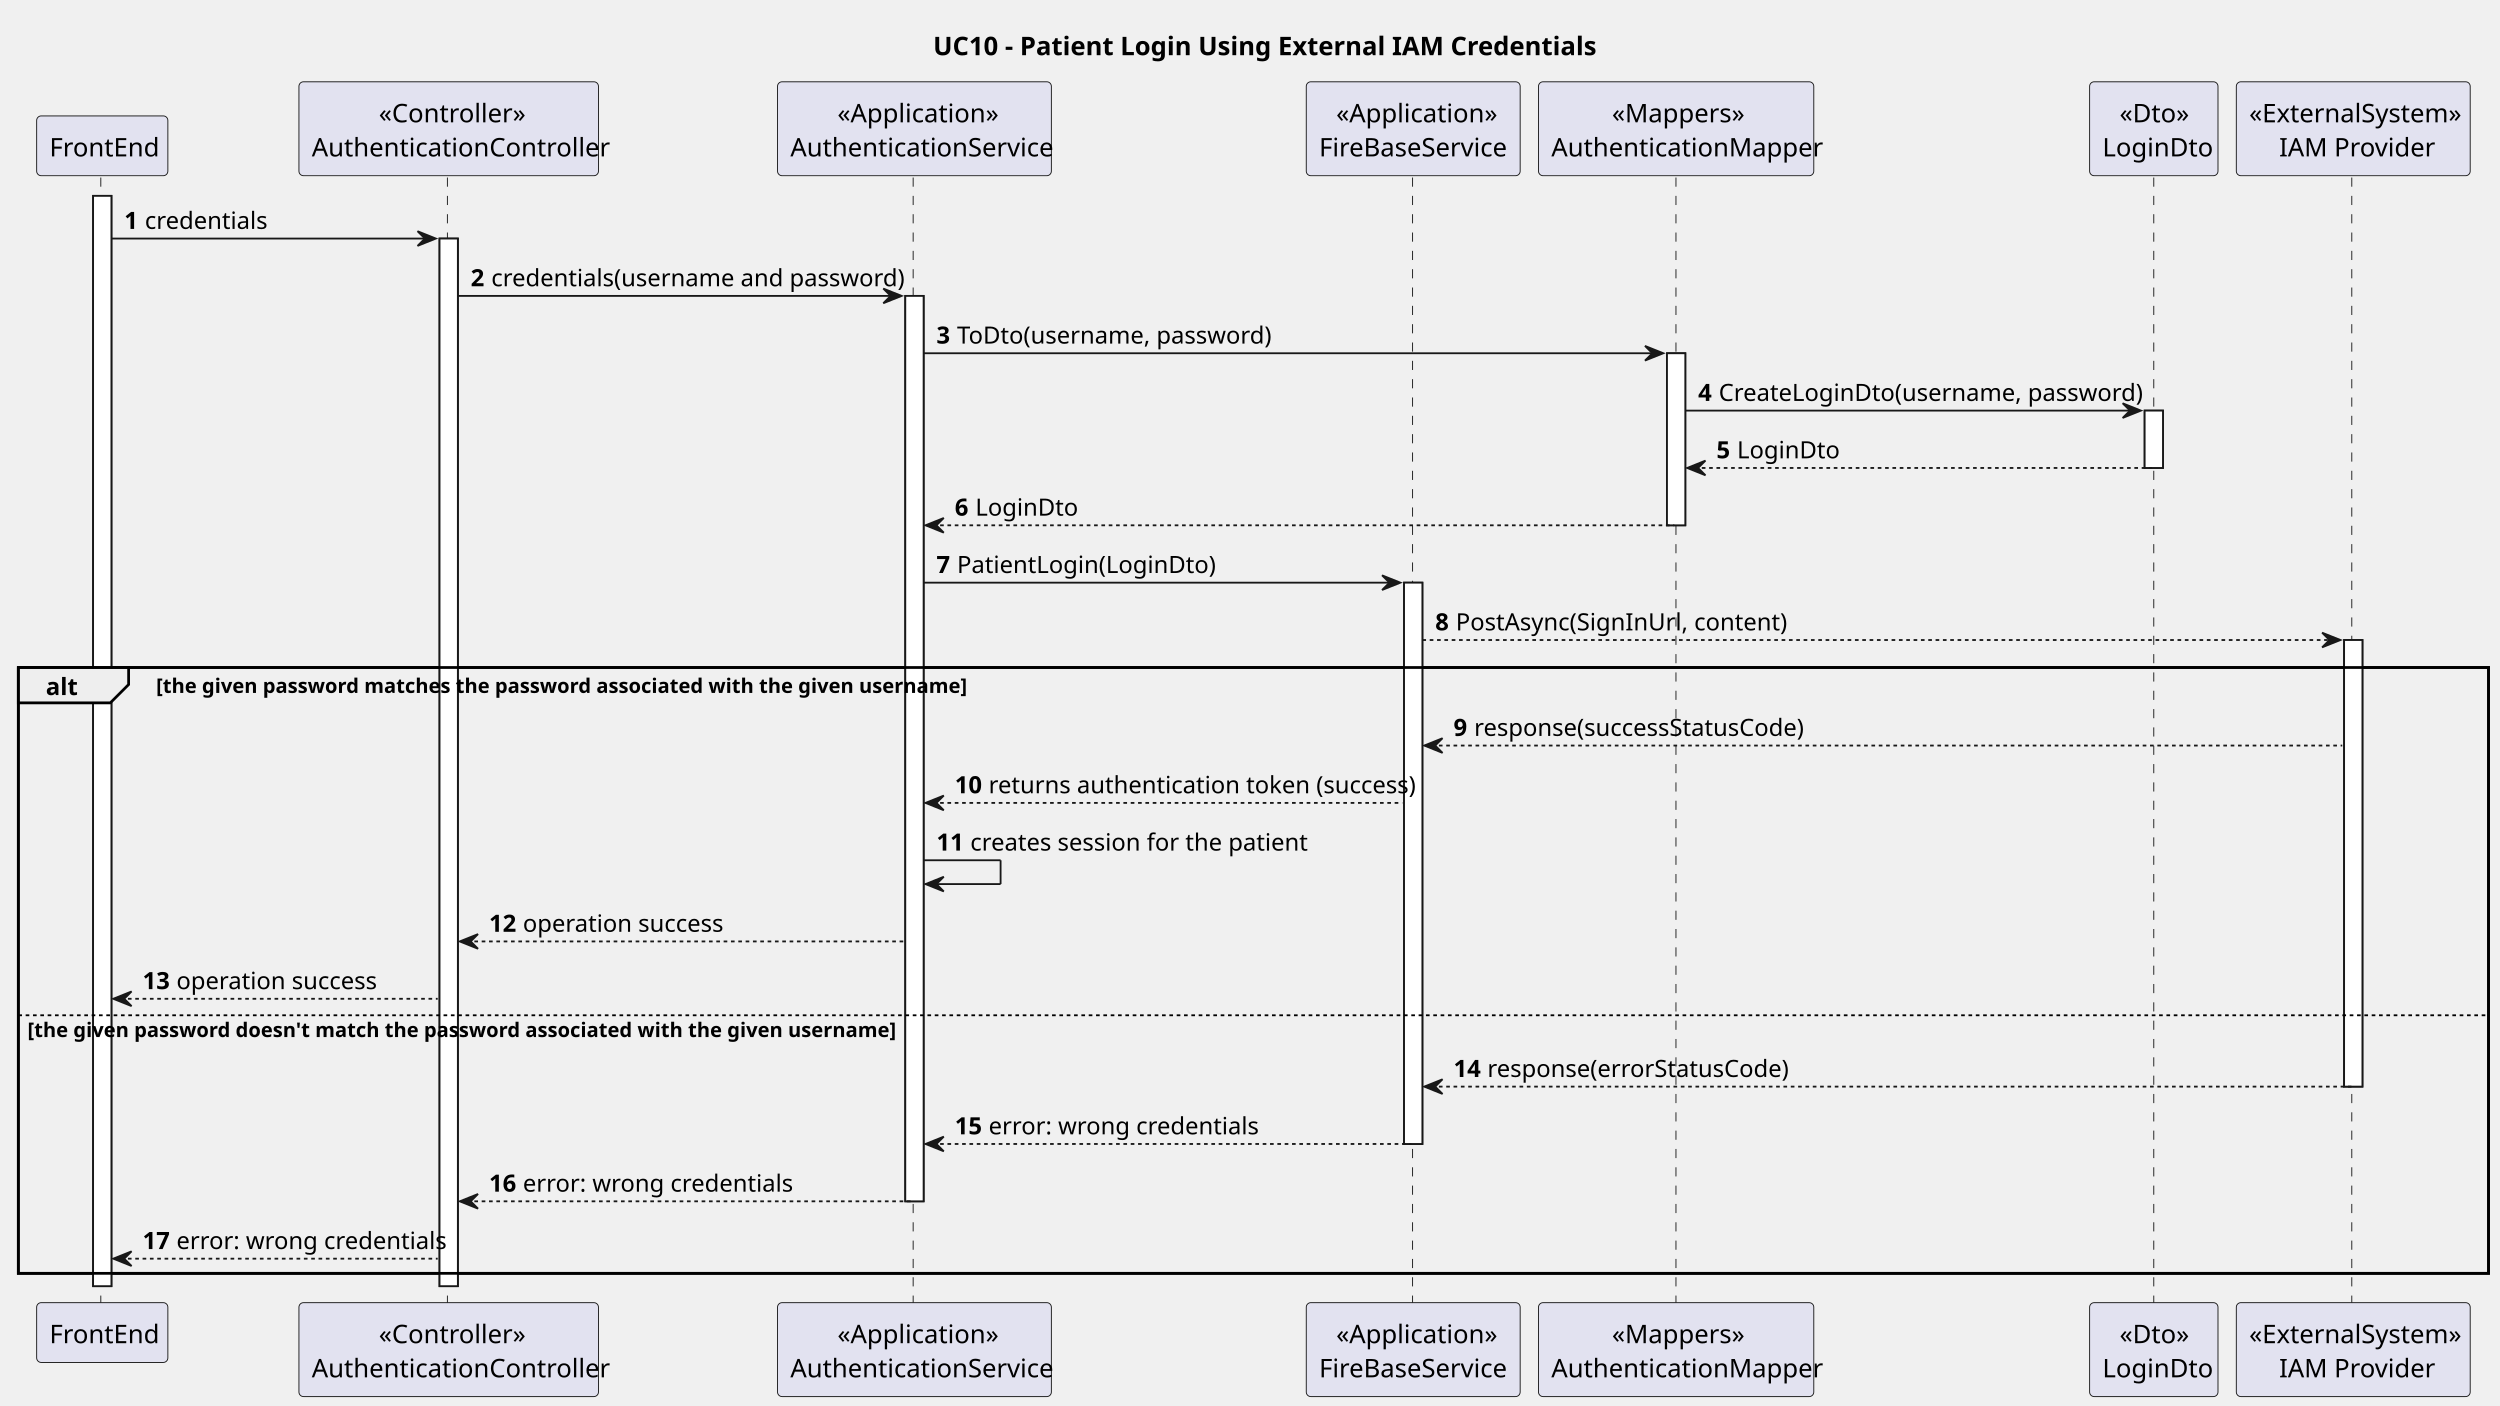
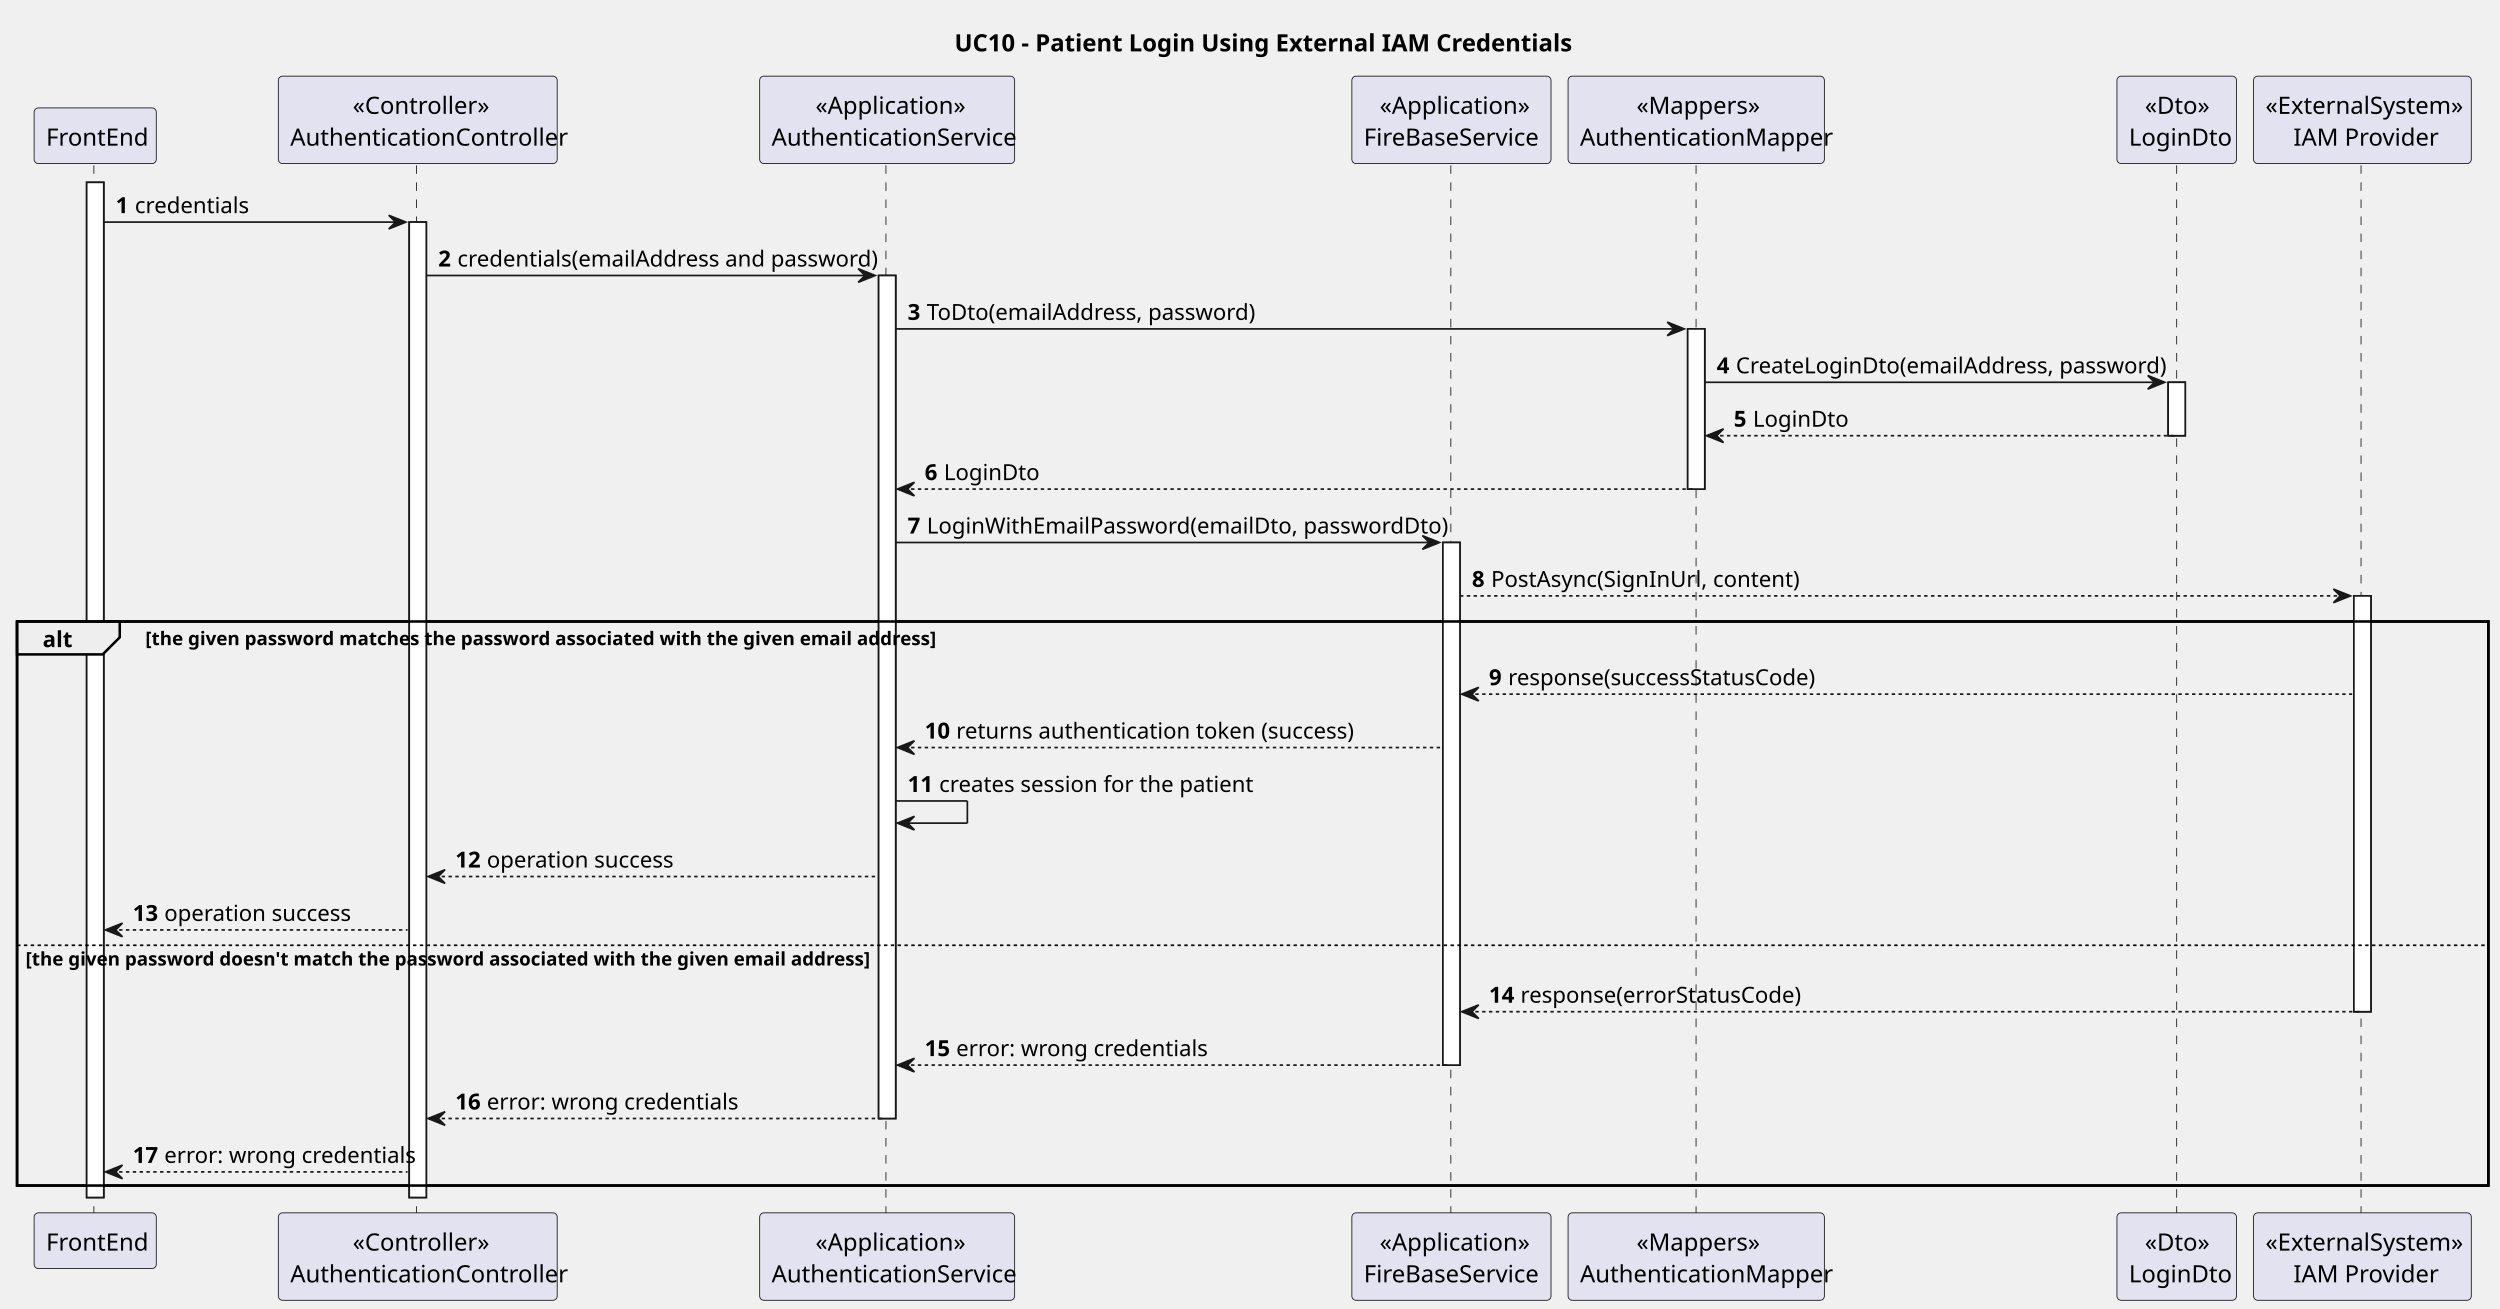
- <svg xmlns="http://www.w3.org/2000/svg" contentStyleType="text/css" height="767px" preserveAspectRatio="none" style="width:1364px;height:767px;background:#FFFFFF;" version="1.1" viewBox="0 0 1364 767" width="1364px" zoomAndPan="magnify">
+ <svg xmlns="http://www.w3.org/2000/svg" contentStyleType="text/css" height="767px" preserveAspectRatio="none" style="width:1465px;height:767px;background:#FFFFFF;" version="1.1" viewBox="0 0 1465 767" width="1465px" zoomAndPan="magnify">
  <defs />
  <g>
-     <text fill="#000000" font-family="sans-serif" font-size="14" font-weight="bold" lengthAdjust="spacing" textLength="348.503" x="509.12" y="30.107">UC10 - Patient Login Using External IAM Credentials</text>
+     <text fill="#000000" font-family="sans-serif" font-size="14" font-weight="bold" lengthAdjust="spacing" textLength="348.503" x="559.338" y="30.107">UC10 - Patient Login Using External IAM Credentials</text>
    <rect fill="#FFFFFF" height="594.869" style="stroke:#181818;stroke-width:1.0;" width="10" x="50.793" y="106.863" />
    <rect fill="#FFFFFF" height="571.578" style="stroke:#181818;stroke-width:1.0;" width="10" x="239.81" y="130.154" />
-     <rect fill="#FFFFFF" height="493.996" style="stroke:#181818;stroke-width:1.0;" width="10" x="493.924" y="161.445" />
-     <rect fill="#FFFFFF" height="306.25" style="stroke:#181818;stroke-width:1.0;" width="10" x="766.051" y="317.9" />
-     <rect fill="#FFFFFF" height="93.873" style="stroke:#181818;stroke-width:1.0;" width="10" x="909.502" y="192.736" />
-     <rect fill="#FFFFFF" height="31.291" style="stroke:#181818;stroke-width:1.0;" width="10" x="1170.117" y="224.027" />
-     <rect fill="#FFFFFF" height="243.668" style="stroke:#181818;stroke-width:1.0;" width="10" x="1278.94" y="349.191" />
-     <rect fill="none" height="330.541" style="stroke:#000000;stroke-width:1.5;" width="1347.744" x="10" y="364.191" />
+     <rect fill="#FFFFFF" height="493.996" style="stroke:#181818;stroke-width:1.0;" width="10" x="514.872" y="161.445" />
+     <rect fill="#FFFFFF" height="306.25" style="stroke:#181818;stroke-width:1.0;" width="10" x="845.539" y="317.9" />
+     <rect fill="#FFFFFF" height="93.873" style="stroke:#181818;stroke-width:1.0;" width="10" x="988.99" y="192.736" />
+     <rect fill="#FFFFFF" height="31.291" style="stroke:#181818;stroke-width:1.0;" width="10" x="1270.551" y="224.027" />
+     <rect fill="#FFFFFF" height="243.668" style="stroke:#181818;stroke-width:1.0;" width="10" x="1379.375" y="349.191" />
+     <rect fill="none" height="330.541" style="stroke:#000000;stroke-width:1.5;" width="1448.178" x="10" y="364.191" />
    <line style="stroke:#181818;stroke-width:0.5;stroke-dasharray:5.0,5.0;" x1="55" x2="55" y1="96.863" y2="711.732" />
    <line style="stroke:#181818;stroke-width:0.5;stroke-dasharray:5.0,5.0;" x1="244.1" x2="244.1" y1="96.863" y2="711.732" />
-     <line style="stroke:#181818;stroke-width:0.5;stroke-dasharray:5.0,5.0;" x1="498.218" x2="498.218" y1="96.863" y2="711.732" />
-     <line style="stroke:#181818;stroke-width:0.5;stroke-dasharray:5.0,5.0;" x1="770.7" x2="770.7" y1="96.863" y2="711.732" />
-     <line style="stroke:#181818;stroke-width:0.5;stroke-dasharray:5.0,5.0;" x1="914.403" x2="914.403" y1="96.863" y2="711.732" />
-     <line style="stroke:#181818;stroke-width:0.5;stroke-dasharray:5.0,5.0;" x1="1175.096" x2="1175.096" y1="96.863" y2="711.732" />
-     <line style="stroke:#181818;stroke-width:0.5;stroke-dasharray:5.0,5.0;" x1="1283.137" x2="1283.137" y1="96.863" y2="711.732" />
+     <line style="stroke:#181818;stroke-width:0.5;stroke-dasharray:5.0,5.0;" x1="519.165" x2="519.165" y1="96.863" y2="711.732" />
+     <line style="stroke:#181818;stroke-width:0.5;stroke-dasharray:5.0,5.0;" x1="850.187" x2="850.187" y1="96.863" y2="711.732" />
+     <line style="stroke:#181818;stroke-width:0.5;stroke-dasharray:5.0,5.0;" x1="993.89" x2="993.89" y1="96.863" y2="711.732" />
+     <line style="stroke:#181818;stroke-width:0.5;stroke-dasharray:5.0,5.0;" x1="1275.531" x2="1275.531" y1="96.863" y2="711.732" />
+     <line style="stroke:#181818;stroke-width:0.5;stroke-dasharray:5.0,5.0;" x1="1383.572" x2="1383.572" y1="96.863" y2="711.732" />
    <rect fill="#E2E2F0" height="32.621" rx="2.5" ry="2.5" style="stroke:#181818;stroke-width:0.5;" width="71.586" x="20" y="63.242" />
    <text fill="#000000" font-family="sans-serif" font-size="14" lengthAdjust="spacing" textLength="57.586" x="27" y="85.35">FrontEnd</text>
    <rect fill="#E2E2F0" height="32.621" rx="2.5" ry="2.5" style="stroke:#181818;stroke-width:0.5;" width="71.586" x="20" y="710.732" />
    <text fill="#000000" font-family="sans-serif" font-size="14" lengthAdjust="spacing" textLength="57.586" x="27" y="732.84">FrontEnd</text>
    <rect fill="#E2E2F0" height="51.242" rx="2.5" ry="2.5" style="stroke:#181818;stroke-width:0.5;" width="163.42" x="163.1" y="44.621" />
    <text fill="#000000" font-family="sans-serif" font-size="14" lengthAdjust="spacing" textLength="76.262" x="206.679" y="66.728">«Controller»</text>
    <text fill="#000000" font-family="sans-serif" font-size="14" lengthAdjust="spacing" textLength="149.42" x="170.1" y="85.35">AuthenticationController</text>
    <rect fill="#E2E2F0" height="51.242" rx="2.5" ry="2.5" style="stroke:#181818;stroke-width:0.5;" width="163.42" x="163.1" y="710.732" />
    <text fill="#000000" font-family="sans-serif" font-size="14" lengthAdjust="spacing" textLength="76.262" x="206.679" y="732.84">«Controller»</text>
    <text fill="#000000" font-family="sans-serif" font-size="14" lengthAdjust="spacing" textLength="149.42" x="170.1" y="751.461">AuthenticationController</text>
-     <rect fill="#E2E2F0" height="51.242" rx="2.5" ry="2.5" style="stroke:#181818;stroke-width:0.5;" width="149.413" x="424.218" y="44.621" />
-     <text fill="#000000" font-family="sans-serif" font-size="14" lengthAdjust="spacing" textLength="84.061" x="456.894" y="66.728">«Application»</text>
-     <text fill="#000000" font-family="sans-serif" font-size="14" lengthAdjust="spacing" textLength="135.413" x="431.218" y="85.35">AuthenticationService</text>
-     <rect fill="#E2E2F0" height="51.242" rx="2.5" ry="2.5" style="stroke:#181818;stroke-width:0.5;" width="149.413" x="424.218" y="710.732" />
-     <text fill="#000000" font-family="sans-serif" font-size="14" lengthAdjust="spacing" textLength="84.061" x="456.894" y="732.84">«Application»</text>
-     <text fill="#000000" font-family="sans-serif" font-size="14" lengthAdjust="spacing" textLength="135.413" x="431.218" y="751.461">AuthenticationService</text>
-     <rect fill="#E2E2F0" height="51.242" rx="2.5" ry="2.5" style="stroke:#181818;stroke-width:0.5;" width="116.703" x="712.7" y="44.621" />
-     <text fill="#000000" font-family="sans-serif" font-size="14" lengthAdjust="spacing" textLength="84.061" x="729.02" y="66.728">«Application»</text>
-     <text fill="#000000" font-family="sans-serif" font-size="14" lengthAdjust="spacing" textLength="102.703" x="719.7" y="85.35">FireBaseService</text>
-     <rect fill="#E2E2F0" height="51.242" rx="2.5" ry="2.5" style="stroke:#181818;stroke-width:0.5;" width="116.703" x="712.7" y="710.732" />
-     <text fill="#000000" font-family="sans-serif" font-size="14" lengthAdjust="spacing" textLength="84.061" x="729.02" y="732.84">«Application»</text>
-     <text fill="#000000" font-family="sans-serif" font-size="14" lengthAdjust="spacing" textLength="102.703" x="719.7" y="751.461">FireBaseService</text>
-     <rect fill="#E2E2F0" height="51.242" rx="2.5" ry="2.5" style="stroke:#181818;stroke-width:0.5;" width="150.199" x="839.403" y="44.621" />
-     <text fill="#000000" font-family="sans-serif" font-size="14" lengthAdjust="spacing" textLength="70.041" x="879.482" y="66.728">«Mappers»</text>
-     <text fill="#000000" font-family="sans-serif" font-size="14" lengthAdjust="spacing" textLength="136.199" x="846.403" y="85.35">AuthenticationMapper</text>
-     <rect fill="#E2E2F0" height="51.242" rx="2.5" ry="2.5" style="stroke:#181818;stroke-width:0.5;" width="150.199" x="839.403" y="710.732" />
-     <text fill="#000000" font-family="sans-serif" font-size="14" lengthAdjust="spacing" textLength="70.041" x="879.482" y="732.84">«Mappers»</text>
-     <text fill="#000000" font-family="sans-serif" font-size="14" lengthAdjust="spacing" textLength="136.199" x="846.403" y="751.461">AuthenticationMapper</text>
-     <rect fill="#E2E2F0" height="51.242" rx="2.5" ry="2.5" style="stroke:#181818;stroke-width:0.5;" width="70.041" x="1140.096" y="44.621" />
-     <text fill="#000000" font-family="sans-serif" font-size="14" lengthAdjust="spacing" textLength="37.358" x="1156.438" y="66.728">«Dto»</text>
-     <text fill="#000000" font-family="sans-serif" font-size="14" lengthAdjust="spacing" textLength="56.041" x="1147.096" y="85.35">LoginDto</text>
-     <rect fill="#E2E2F0" height="51.242" rx="2.5" ry="2.5" style="stroke:#181818;stroke-width:0.5;" width="70.041" x="1140.096" y="710.732" />
-     <text fill="#000000" font-family="sans-serif" font-size="14" lengthAdjust="spacing" textLength="37.358" x="1156.438" y="732.84">«Dto»</text>
-     <text fill="#000000" font-family="sans-serif" font-size="14" lengthAdjust="spacing" textLength="56.041" x="1147.096" y="751.461">LoginDto</text>
-     <rect fill="#E2E2F0" height="51.242" rx="2.5" ry="2.5" style="stroke:#181818;stroke-width:0.5;" width="127.606" x="1220.137" y="44.621" />
-     <text fill="#000000" font-family="sans-serif" font-size="14" lengthAdjust="spacing" textLength="113.606" x="1227.137" y="66.728">«ExternalSystem»</text>
-     <text fill="#000000" font-family="sans-serif" font-size="14" lengthAdjust="spacing" textLength="80.91" x="1243.485" y="85.35">IAM Provider</text>
-     <rect fill="#E2E2F0" height="51.242" rx="2.5" ry="2.5" style="stroke:#181818;stroke-width:0.5;" width="127.606" x="1220.137" y="710.732" />
-     <text fill="#000000" font-family="sans-serif" font-size="14" lengthAdjust="spacing" textLength="113.606" x="1227.137" y="732.84">«ExternalSystem»</text>
-     <text fill="#000000" font-family="sans-serif" font-size="14" lengthAdjust="spacing" textLength="80.91" x="1243.485" y="751.461">IAM Provider</text>
+     <rect fill="#E2E2F0" height="51.242" rx="2.5" ry="2.5" style="stroke:#181818;stroke-width:0.5;" width="149.413" x="445.165" y="44.621" />
+     <text fill="#000000" font-family="sans-serif" font-size="14" lengthAdjust="spacing" textLength="84.061" x="477.841" y="66.728">«Application»</text>
+     <text fill="#000000" font-family="sans-serif" font-size="14" lengthAdjust="spacing" textLength="135.413" x="452.165" y="85.35">AuthenticationService</text>
+     <rect fill="#E2E2F0" height="51.242" rx="2.5" ry="2.5" style="stroke:#181818;stroke-width:0.5;" width="149.413" x="445.165" y="710.732" />
+     <text fill="#000000" font-family="sans-serif" font-size="14" lengthAdjust="spacing" textLength="84.061" x="477.841" y="732.84">«Application»</text>
+     <text fill="#000000" font-family="sans-serif" font-size="14" lengthAdjust="spacing" textLength="135.413" x="452.165" y="751.461">AuthenticationService</text>
+     <rect fill="#E2E2F0" height="51.242" rx="2.5" ry="2.5" style="stroke:#181818;stroke-width:0.5;" width="116.703" x="792.187" y="44.621" />
+     <text fill="#000000" font-family="sans-serif" font-size="14" lengthAdjust="spacing" textLength="84.061" x="808.508" y="66.728">«Application»</text>
+     <text fill="#000000" font-family="sans-serif" font-size="14" lengthAdjust="spacing" textLength="102.703" x="799.187" y="85.35">FireBaseService</text>
+     <rect fill="#E2E2F0" height="51.242" rx="2.5" ry="2.5" style="stroke:#181818;stroke-width:0.5;" width="116.703" x="792.187" y="710.732" />
+     <text fill="#000000" font-family="sans-serif" font-size="14" lengthAdjust="spacing" textLength="84.061" x="808.508" y="732.84">«Application»</text>
+     <text fill="#000000" font-family="sans-serif" font-size="14" lengthAdjust="spacing" textLength="102.703" x="799.187" y="751.461">FireBaseService</text>
+     <rect fill="#E2E2F0" height="51.242" rx="2.5" ry="2.5" style="stroke:#181818;stroke-width:0.5;" width="150.199" x="918.89" y="44.621" />
+     <text fill="#000000" font-family="sans-serif" font-size="14" lengthAdjust="spacing" textLength="70.041" x="958.969" y="66.728">«Mappers»</text>
+     <text fill="#000000" font-family="sans-serif" font-size="14" lengthAdjust="spacing" textLength="136.199" x="925.89" y="85.35">AuthenticationMapper</text>
+     <rect fill="#E2E2F0" height="51.242" rx="2.5" ry="2.5" style="stroke:#181818;stroke-width:0.5;" width="150.199" x="918.89" y="710.732" />
+     <text fill="#000000" font-family="sans-serif" font-size="14" lengthAdjust="spacing" textLength="70.041" x="958.969" y="732.84">«Mappers»</text>
+     <text fill="#000000" font-family="sans-serif" font-size="14" lengthAdjust="spacing" textLength="136.199" x="925.89" y="751.461">AuthenticationMapper</text>
+     <rect fill="#E2E2F0" height="51.242" rx="2.5" ry="2.5" style="stroke:#181818;stroke-width:0.5;" width="70.041" x="1240.531" y="44.621" />
+     <text fill="#000000" font-family="sans-serif" font-size="14" lengthAdjust="spacing" textLength="37.358" x="1256.872" y="66.728">«Dto»</text>
+     <text fill="#000000" font-family="sans-serif" font-size="14" lengthAdjust="spacing" textLength="56.041" x="1247.531" y="85.35">LoginDto</text>
+     <rect fill="#E2E2F0" height="51.242" rx="2.5" ry="2.5" style="stroke:#181818;stroke-width:0.5;" width="70.041" x="1240.531" y="710.732" />
+     <text fill="#000000" font-family="sans-serif" font-size="14" lengthAdjust="spacing" textLength="37.358" x="1256.872" y="732.84">«Dto»</text>
+     <text fill="#000000" font-family="sans-serif" font-size="14" lengthAdjust="spacing" textLength="56.041" x="1247.531" y="751.461">LoginDto</text>
+     <rect fill="#E2E2F0" height="51.242" rx="2.5" ry="2.5" style="stroke:#181818;stroke-width:0.5;" width="127.606" x="1320.572" y="44.621" />
+     <text fill="#000000" font-family="sans-serif" font-size="14" lengthAdjust="spacing" textLength="113.606" x="1327.572" y="66.728">«ExternalSystem»</text>
+     <text fill="#000000" font-family="sans-serif" font-size="14" lengthAdjust="spacing" textLength="80.91" x="1343.92" y="85.35">IAM Provider</text>
+     <rect fill="#E2E2F0" height="51.242" rx="2.5" ry="2.5" style="stroke:#181818;stroke-width:0.5;" width="127.606" x="1320.572" y="710.732" />
+     <text fill="#000000" font-family="sans-serif" font-size="14" lengthAdjust="spacing" textLength="113.606" x="1327.572" y="732.84">«ExternalSystem»</text>
+     <text fill="#000000" font-family="sans-serif" font-size="14" lengthAdjust="spacing" textLength="80.91" x="1343.92" y="751.461">IAM Provider</text>
    <rect fill="#FFFFFF" height="594.869" style="stroke:#181818;stroke-width:1.0;" width="10" x="50.793" y="106.863" />
    <rect fill="#FFFFFF" height="571.578" style="stroke:#181818;stroke-width:1.0;" width="10" x="239.81" y="130.154" />
-     <rect fill="#FFFFFF" height="493.996" style="stroke:#181818;stroke-width:1.0;" width="10" x="493.924" y="161.445" />
-     <rect fill="#FFFFFF" height="306.25" style="stroke:#181818;stroke-width:1.0;" width="10" x="766.051" y="317.9" />
-     <rect fill="#FFFFFF" height="93.873" style="stroke:#181818;stroke-width:1.0;" width="10" x="909.502" y="192.736" />
-     <rect fill="#FFFFFF" height="31.291" style="stroke:#181818;stroke-width:1.0;" width="10" x="1170.117" y="224.027" />
-     <rect fill="#FFFFFF" height="243.668" style="stroke:#181818;stroke-width:1.0;" width="10" x="1278.94" y="349.191" />
+     <rect fill="#FFFFFF" height="493.996" style="stroke:#181818;stroke-width:1.0;" width="10" x="514.872" y="161.445" />
+     <rect fill="#FFFFFF" height="306.25" style="stroke:#181818;stroke-width:1.0;" width="10" x="845.539" y="317.9" />
+     <rect fill="#FFFFFF" height="93.873" style="stroke:#181818;stroke-width:1.0;" width="10" x="988.99" y="192.736" />
+     <rect fill="#FFFFFF" height="31.291" style="stroke:#181818;stroke-width:1.0;" width="10" x="1270.551" y="224.027" />
+     <rect fill="#FFFFFF" height="243.668" style="stroke:#181818;stroke-width:1.0;" width="10" x="1379.375" y="349.191" />
    <polygon fill="#181818" points="227.81,126.154,237.81,130.154,227.81,134.154,231.81,130.154" style="stroke:#181818;stroke-width:1.0;" />
    <line style="stroke:#181818;stroke-width:1.0;" x1="60.793" x2="233.81" y1="130.154" y2="130.154" />
    <text fill="#000000" font-family="sans-serif" font-size="13" font-weight="bold" lengthAdjust="spacing" textLength="7.23" x="67.793" y="124.892">1</text>
    <text fill="#000000" font-family="sans-serif" font-size="13" lengthAdjust="spacing" textLength="62.867" x="79.023" y="124.892">credentials</text>
-     <polygon fill="#181818" points="481.924,157.445,491.924,161.445,481.924,165.445,485.924,161.445" style="stroke:#181818;stroke-width:1.0;" />
-     <line style="stroke:#181818;stroke-width:1.0;" x1="249.81" x2="487.924" y1="161.445" y2="161.445" />
+     <polygon fill="#181818" points="502.872,157.445,512.872,161.445,502.872,165.445,506.872,161.445" style="stroke:#181818;stroke-width:1.0;" />
+     <line style="stroke:#181818;stroke-width:1.0;" x1="249.81" x2="508.872" y1="161.445" y2="161.445" />
    <text fill="#000000" font-family="sans-serif" font-size="13" font-weight="bold" lengthAdjust="spacing" textLength="7.23" x="256.81" y="156.183">2</text>
-     <text fill="#000000" font-family="sans-serif" font-size="13" lengthAdjust="spacing" textLength="213.884" x="268.04" y="156.183">credentials(username and password)</text>
-     <polygon fill="#181818" points="897.502,188.736,907.502,192.736,897.502,196.736,901.502,192.736" style="stroke:#181818;stroke-width:1.0;" />
-     <line style="stroke:#181818;stroke-width:1.0;" x1="503.924" x2="903.502" y1="192.736" y2="192.736" />
-     <text fill="#000000" font-family="sans-serif" font-size="13" font-weight="bold" lengthAdjust="spacing" textLength="7.23" x="510.924" y="187.474">3</text>
-     <text fill="#000000" font-family="sans-serif" font-size="13" lengthAdjust="spacing" textLength="164.728" x="522.154" y="187.474">ToDto(username, password)</text>
-     <polygon fill="#181818" points="1158.117,220.027,1168.117,224.027,1158.117,228.027,1162.117,224.027" style="stroke:#181818;stroke-width:1.0;" />
-     <line style="stroke:#181818;stroke-width:1.0;" x1="919.502" x2="1164.117" y1="224.027" y2="224.027" />
-     <text fill="#000000" font-family="sans-serif" font-size="13" font-weight="bold" lengthAdjust="spacing" textLength="7.23" x="926.502" y="218.765">4</text>
-     <text fill="#000000" font-family="sans-serif" font-size="13" lengthAdjust="spacing" textLength="220.384" x="937.732" y="218.765">CreateLoginDto(username, password)</text>
-     <polygon fill="#181818" points="930.502,251.318,920.502,255.318,930.502,259.318,926.502,255.318" style="stroke:#181818;stroke-width:1.0;" />
-     <line style="stroke:#181818;stroke-width:1.0;stroke-dasharray:2.0,2.0;" x1="924.502" x2="1174.117" y1="255.318" y2="255.318" />
-     <text fill="#000000" font-family="sans-serif" font-size="13" font-weight="bold" lengthAdjust="spacing" textLength="7.23" x="936.502" y="250.056">5</text>
-     <text fill="#000000" font-family="sans-serif" font-size="13" lengthAdjust="spacing" textLength="52.038" x="947.732" y="250.056">LoginDto</text>
-     <polygon fill="#181818" points="514.924,282.609,504.924,286.609,514.924,290.609,510.924,286.609" style="stroke:#181818;stroke-width:1.0;" />
-     <line style="stroke:#181818;stroke-width:1.0;stroke-dasharray:2.0,2.0;" x1="508.924" x2="913.502" y1="286.609" y2="286.609" />
-     <text fill="#000000" font-family="sans-serif" font-size="13" font-weight="bold" lengthAdjust="spacing" textLength="7.23" x="520.924" y="281.347">6</text>
-     <text fill="#000000" font-family="sans-serif" font-size="13" lengthAdjust="spacing" textLength="52.038" x="532.154" y="281.347">LoginDto</text>
-     <polygon fill="#181818" points="754.051,313.9,764.051,317.9,754.051,321.9,758.051,317.9" style="stroke:#181818;stroke-width:1.0;" />
-     <line style="stroke:#181818;stroke-width:1.0;" x1="503.924" x2="760.051" y1="317.9" y2="317.9" />
-     <text fill="#000000" font-family="sans-serif" font-size="13" font-weight="bold" lengthAdjust="spacing" textLength="7.23" x="510.924" y="312.638">7</text>
-     <text fill="#000000" font-family="sans-serif" font-size="13" lengthAdjust="spacing" textLength="132.977" x="522.154" y="312.638">PatientLogin(LoginDto)</text>
-     <polygon fill="#181818" points="1266.94,345.191,1276.94,349.191,1266.94,353.191,1270.94,349.191" style="stroke:#181818;stroke-width:1.0;" />
-     <line style="stroke:#181818;stroke-width:1.0;stroke-dasharray:2.0,2.0;" x1="776.051" x2="1272.94" y1="349.191" y2="349.191" />
-     <text fill="#000000" font-family="sans-serif" font-size="13" font-weight="bold" lengthAdjust="spacing" textLength="7.23" x="783.051" y="343.929">8</text>
-     <text fill="#000000" font-family="sans-serif" font-size="13" lengthAdjust="spacing" textLength="173.405" x="794.281" y="343.929">PostAsync(SignInUrl, content)</text>
+     <text fill="#000000" font-family="sans-serif" font-size="13" lengthAdjust="spacing" textLength="234.832" x="268.04" y="156.183">credentials(emailAddress and password)</text>
+     <polygon fill="#181818" points="976.99,188.736,986.99,192.736,976.99,196.736,980.99,192.736" style="stroke:#181818;stroke-width:1.0;" />
+     <line style="stroke:#181818;stroke-width:1.0;" x1="524.872" x2="982.99" y1="192.736" y2="192.736" />
+     <text fill="#000000" font-family="sans-serif" font-size="13" font-weight="bold" lengthAdjust="spacing" textLength="7.23" x="531.872" y="187.474">3</text>
+     <text fill="#000000" font-family="sans-serif" font-size="13" lengthAdjust="spacing" textLength="185.675" x="543.102" y="187.474">ToDto(emailAddress, password)</text>
+     <polygon fill="#181818" points="1258.551,220.027,1268.551,224.027,1258.551,228.027,1262.551,224.027" style="stroke:#181818;stroke-width:1.0;" />
+     <line style="stroke:#181818;stroke-width:1.0;" x1="998.99" x2="1264.551" y1="224.027" y2="224.027" />
+     <text fill="#000000" font-family="sans-serif" font-size="13" font-weight="bold" lengthAdjust="spacing" textLength="7.23" x="1005.99" y="218.765">4</text>
+     <text fill="#000000" font-family="sans-serif" font-size="13" lengthAdjust="spacing" textLength="241.332" x="1017.22" y="218.765">CreateLoginDto(emailAddress, password)</text>
+     <polygon fill="#181818" points="1009.99,251.318,999.99,255.318,1009.99,259.318,1005.99,255.318" style="stroke:#181818;stroke-width:1.0;" />
+     <line style="stroke:#181818;stroke-width:1.0;stroke-dasharray:2.0,2.0;" x1="1003.99" x2="1274.551" y1="255.318" y2="255.318" />
+     <text fill="#000000" font-family="sans-serif" font-size="13" font-weight="bold" lengthAdjust="spacing" textLength="7.23" x="1015.99" y="250.056">5</text>
+     <text fill="#000000" font-family="sans-serif" font-size="13" lengthAdjust="spacing" textLength="52.038" x="1027.22" y="250.056">LoginDto</text>
+     <polygon fill="#181818" points="535.872,282.609,525.872,286.609,535.872,290.609,531.872,286.609" style="stroke:#181818;stroke-width:1.0;" />
+     <line style="stroke:#181818;stroke-width:1.0;stroke-dasharray:2.0,2.0;" x1="529.872" x2="992.99" y1="286.609" y2="286.609" />
+     <text fill="#000000" font-family="sans-serif" font-size="13" font-weight="bold" lengthAdjust="spacing" textLength="7.23" x="541.872" y="281.347">6</text>
+     <text fill="#000000" font-family="sans-serif" font-size="13" lengthAdjust="spacing" textLength="52.038" x="553.102" y="281.347">LoginDto</text>
+     <polygon fill="#181818" points="833.539,313.9,843.539,317.9,833.539,321.9,837.539,317.9" style="stroke:#181818;stroke-width:1.0;" />
+     <line style="stroke:#181818;stroke-width:1.0;" x1="524.872" x2="839.539" y1="317.9" y2="317.9" />
+     <text fill="#000000" font-family="sans-serif" font-size="13" font-weight="bold" lengthAdjust="spacing" textLength="7.23" x="531.872" y="312.638">7</text>
+     <text fill="#000000" font-family="sans-serif" font-size="13" lengthAdjust="spacing" textLength="290.437" x="543.102" y="312.638">LoginWithEmailPassword(emailDto, passwordDto)</text>
+     <polygon fill="#181818" points="1367.375,345.191,1377.375,349.191,1367.375,353.191,1371.375,349.191" style="stroke:#181818;stroke-width:1.0;" />
+     <line style="stroke:#181818;stroke-width:1.0;stroke-dasharray:2.0,2.0;" x1="855.539" x2="1373.375" y1="349.191" y2="349.191" />
+     <text fill="#000000" font-family="sans-serif" font-size="13" font-weight="bold" lengthAdjust="spacing" textLength="7.23" x="862.539" y="343.929">8</text>
+     <text fill="#000000" font-family="sans-serif" font-size="13" lengthAdjust="spacing" textLength="173.405" x="873.769" y="343.929">PostAsync(SignInUrl, content)</text>
    <path d="M10,364.191 L70.171,364.191 L70.171,373.482 L60.171,383.482 L10,383.482 L10,364.191 " fill="#EEEEEE" style="stroke:#000000;stroke-width:1.5;" />
-     <rect fill="none" height="330.541" style="stroke:#000000;stroke-width:1.5;" width="1347.744" x="10" y="364.191" />
+     <rect fill="none" height="330.541" style="stroke:#000000;stroke-width:1.5;" width="1448.178" x="10" y="364.191" />
    <text fill="#000000" font-family="sans-serif" font-size="13" font-weight="bold" lengthAdjust="spacing" textLength="15.171" x="25" y="379.22">alt</text>
-     <text fill="#000000" font-family="sans-serif" font-size="11" font-weight="bold" lengthAdjust="spacing" textLength="423.006" x="85.171" y="378.062">[the given password matches the password associated with the given username]</text>
-     <polygon fill="#181818" points="787.051,402.773,777.051,406.773,787.051,410.773,783.051,406.773" style="stroke:#181818;stroke-width:1.0;" />
-     <line style="stroke:#181818;stroke-width:1.0;stroke-dasharray:2.0,2.0;" x1="781.051" x2="1277.94" y1="406.773" y2="406.773" />
-     <text fill="#000000" font-family="sans-serif" font-size="13" font-weight="bold" lengthAdjust="spacing" textLength="7.23" x="793.051" y="401.511">9</text>
-     <text fill="#000000" font-family="sans-serif" font-size="13" lengthAdjust="spacing" textLength="177.03" x="804.281" y="401.511">response(successStatusCode)</text>
-     <polygon fill="#181818" points="514.924,434.065,504.924,438.065,514.924,442.065,510.924,438.065" style="stroke:#181818;stroke-width:1.0;" />
-     <line style="stroke:#181818;stroke-width:1.0;stroke-dasharray:2.0,2.0;" x1="508.924" x2="765.051" y1="438.065" y2="438.065" />
-     <text fill="#000000" font-family="sans-serif" font-size="13" font-weight="bold" lengthAdjust="spacing" textLength="14.46" x="520.924" y="432.802">10</text>
-     <text fill="#000000" font-family="sans-serif" font-size="13" lengthAdjust="spacing" textLength="219.667" x="539.384" y="432.802">returns authentication token (success)</text>
-     <line style="stroke:#181818;stroke-width:1.0;" x1="503.924" x2="545.924" y1="469.356" y2="469.356" />
-     <line style="stroke:#181818;stroke-width:1.0;" x1="545.924" x2="545.924" y1="469.356" y2="482.356" />
-     <line style="stroke:#181818;stroke-width:1.0;" x1="504.924" x2="545.924" y1="482.356" y2="482.356" />
-     <polygon fill="#181818" points="514.924,478.356,504.924,482.356,514.924,486.356,510.924,482.356" style="stroke:#181818;stroke-width:1.0;" />
-     <text fill="#000000" font-family="sans-serif" font-size="13" font-weight="bold" lengthAdjust="spacing" textLength="14.46" x="510.924" y="464.093">11</text>
-     <text fill="#000000" font-family="sans-serif" font-size="13" lengthAdjust="spacing" textLength="173.431" x="529.384" y="464.093">creates session for the patient</text>
+     <text fill="#000000" font-family="sans-serif" font-size="11" font-weight="bold" lengthAdjust="spacing" textLength="444.41" x="85.171" y="378.062">[the given password matches the password associated with the given email address]</text>
+     <polygon fill="#181818" points="866.539,402.773,856.539,406.773,866.539,410.773,862.539,406.773" style="stroke:#181818;stroke-width:1.0;" />
+     <line style="stroke:#181818;stroke-width:1.0;stroke-dasharray:2.0,2.0;" x1="860.539" x2="1378.375" y1="406.773" y2="406.773" />
+     <text fill="#000000" font-family="sans-serif" font-size="13" font-weight="bold" lengthAdjust="spacing" textLength="7.23" x="872.539" y="401.511">9</text>
+     <text fill="#000000" font-family="sans-serif" font-size="13" lengthAdjust="spacing" textLength="177.03" x="883.769" y="401.511">response(successStatusCode)</text>
+     <polygon fill="#181818" points="535.872,434.065,525.872,438.065,535.872,442.065,531.872,438.065" style="stroke:#181818;stroke-width:1.0;" />
+     <line style="stroke:#181818;stroke-width:1.0;stroke-dasharray:2.0,2.0;" x1="529.872" x2="844.539" y1="438.065" y2="438.065" />
+     <text fill="#000000" font-family="sans-serif" font-size="13" font-weight="bold" lengthAdjust="spacing" textLength="14.46" x="541.872" y="432.802">10</text>
+     <text fill="#000000" font-family="sans-serif" font-size="13" lengthAdjust="spacing" textLength="219.667" x="560.332" y="432.802">returns authentication token (success)</text>
+     <line style="stroke:#181818;stroke-width:1.0;" x1="524.872" x2="566.872" y1="469.356" y2="469.356" />
+     <line style="stroke:#181818;stroke-width:1.0;" x1="566.872" x2="566.872" y1="469.356" y2="482.356" />
+     <line style="stroke:#181818;stroke-width:1.0;" x1="525.872" x2="566.872" y1="482.356" y2="482.356" />
+     <polygon fill="#181818" points="535.872,478.356,525.872,482.356,535.872,486.356,531.872,482.356" style="stroke:#181818;stroke-width:1.0;" />
+     <text fill="#000000" font-family="sans-serif" font-size="13" font-weight="bold" lengthAdjust="spacing" textLength="14.46" x="531.872" y="464.093">11</text>
+     <text fill="#000000" font-family="sans-serif" font-size="13" lengthAdjust="spacing" textLength="173.431" x="550.332" y="464.093">creates session for the patient</text>
    <polygon fill="#181818" points="260.81,509.647,250.81,513.646,260.81,517.646,256.81,513.646" style="stroke:#181818;stroke-width:1.0;" />
-     <line style="stroke:#181818;stroke-width:1.0;stroke-dasharray:2.0,2.0;" x1="254.81" x2="492.924" y1="513.646" y2="513.646" />
+     <line style="stroke:#181818;stroke-width:1.0;stroke-dasharray:2.0,2.0;" x1="254.81" x2="513.872" y1="513.646" y2="513.646" />
    <text fill="#000000" font-family="sans-serif" font-size="13" font-weight="bold" lengthAdjust="spacing" textLength="14.46" x="266.81" y="508.384">12</text>
    <text fill="#000000" font-family="sans-serif" font-size="13" lengthAdjust="spacing" textLength="104.781" x="285.27" y="508.384">operation success</text>
    <polygon fill="#181818" points="71.793,540.938,61.793,544.938,71.793,548.938,67.793,544.938" style="stroke:#181818;stroke-width:1.0;" />
    <line style="stroke:#181818;stroke-width:1.0;stroke-dasharray:2.0,2.0;" x1="65.793" x2="238.81" y1="544.938" y2="544.938" />
    <text fill="#000000" font-family="sans-serif" font-size="13" font-weight="bold" lengthAdjust="spacing" textLength="14.46" x="77.793" y="539.675">13</text>
    <text fill="#000000" font-family="sans-serif" font-size="13" lengthAdjust="spacing" textLength="104.781" x="96.253" y="539.675">operation success</text>
-     <line style="stroke:#000000;stroke-width:1.0;stroke-dasharray:2.0,2.0;" x1="10" x2="1357.744" y1="553.938" y2="553.938" />
-     <text fill="#000000" font-family="sans-serif" font-size="11" font-weight="bold" lengthAdjust="spacing" textLength="452.498" x="15" y="565.808">[the given password doesn't match the password associated with the given username]</text>
-     <polygon fill="#181818" points="787.051,588.859,777.051,592.859,787.051,596.859,783.051,592.859" style="stroke:#181818;stroke-width:1.0;" />
-     <line style="stroke:#181818;stroke-width:1.0;stroke-dasharray:2.0,2.0;" x1="781.051" x2="1282.94" y1="592.859" y2="592.859" />
-     <text fill="#000000" font-family="sans-serif" font-size="13" font-weight="bold" lengthAdjust="spacing" textLength="14.46" x="793.051" y="587.597">14</text>
-     <text fill="#000000" font-family="sans-serif" font-size="13" lengthAdjust="spacing" textLength="157.517" x="811.511" y="587.597">response(errorStatusCode)</text>
-     <polygon fill="#181818" points="514.924,620.15,504.924,624.15,514.924,628.15,510.924,624.15" style="stroke:#181818;stroke-width:1.0;" />
-     <line style="stroke:#181818;stroke-width:1.0;stroke-dasharray:2.0,2.0;" x1="508.924" x2="770.051" y1="624.15" y2="624.15" />
-     <text fill="#000000" font-family="sans-serif" font-size="13" font-weight="bold" lengthAdjust="spacing" textLength="14.46" x="520.924" y="618.888">15</text>
-     <text fill="#000000" font-family="sans-serif" font-size="13" lengthAdjust="spacing" textLength="136.557" x="539.384" y="618.888">error: wrong credentials</text>
+     <line style="stroke:#000000;stroke-width:1.0;stroke-dasharray:2.0,2.0;" x1="10" x2="1458.178" y1="553.938" y2="553.938" />
+     <text fill="#000000" font-family="sans-serif" font-size="11" font-weight="bold" lengthAdjust="spacing" textLength="473.902" x="15" y="565.808">[the given password doesn't match the password associated with the given email address]</text>
+     <polygon fill="#181818" points="866.539,588.859,856.539,592.859,866.539,596.859,862.539,592.859" style="stroke:#181818;stroke-width:1.0;" />
+     <line style="stroke:#181818;stroke-width:1.0;stroke-dasharray:2.0,2.0;" x1="860.539" x2="1383.375" y1="592.859" y2="592.859" />
+     <text fill="#000000" font-family="sans-serif" font-size="13" font-weight="bold" lengthAdjust="spacing" textLength="14.46" x="872.539" y="587.597">14</text>
+     <text fill="#000000" font-family="sans-serif" font-size="13" lengthAdjust="spacing" textLength="157.517" x="890.999" y="587.597">response(errorStatusCode)</text>
+     <polygon fill="#181818" points="535.872,620.15,525.872,624.15,535.872,628.15,531.872,624.15" style="stroke:#181818;stroke-width:1.0;" />
+     <line style="stroke:#181818;stroke-width:1.0;stroke-dasharray:2.0,2.0;" x1="529.872" x2="849.539" y1="624.15" y2="624.15" />
+     <text fill="#000000" font-family="sans-serif" font-size="13" font-weight="bold" lengthAdjust="spacing" textLength="14.46" x="541.872" y="618.888">15</text>
+     <text fill="#000000" font-family="sans-serif" font-size="13" lengthAdjust="spacing" textLength="136.557" x="560.332" y="618.888">error: wrong credentials</text>
    <polygon fill="#181818" points="260.81,651.441,250.81,655.441,260.81,659.441,256.81,655.441" style="stroke:#181818;stroke-width:1.0;" />
-     <line style="stroke:#181818;stroke-width:1.0;stroke-dasharray:2.0,2.0;" x1="254.81" x2="497.924" y1="655.441" y2="655.441" />
+     <line style="stroke:#181818;stroke-width:1.0;stroke-dasharray:2.0,2.0;" x1="254.81" x2="518.872" y1="655.441" y2="655.441" />
    <text fill="#000000" font-family="sans-serif" font-size="13" font-weight="bold" lengthAdjust="spacing" textLength="14.46" x="266.81" y="650.179">16</text>
    <text fill="#000000" font-family="sans-serif" font-size="13" lengthAdjust="spacing" textLength="136.557" x="285.27" y="650.179">error: wrong credentials</text>
    <polygon fill="#181818" points="71.793,682.732,61.793,686.732,71.793,690.732,67.793,686.732" style="stroke:#181818;stroke-width:1.0;" />
    <line style="stroke:#181818;stroke-width:1.0;stroke-dasharray:2.0,2.0;" x1="65.793" x2="238.81" y1="686.732" y2="686.732" />
    <text fill="#000000" font-family="sans-serif" font-size="13" font-weight="bold" lengthAdjust="spacing" textLength="14.46" x="77.793" y="681.47">17</text>
    <text fill="#000000" font-family="sans-serif" font-size="13" lengthAdjust="spacing" textLength="136.557" x="96.253" y="681.47">error: wrong credentials</text>
  </g>
</svg>
